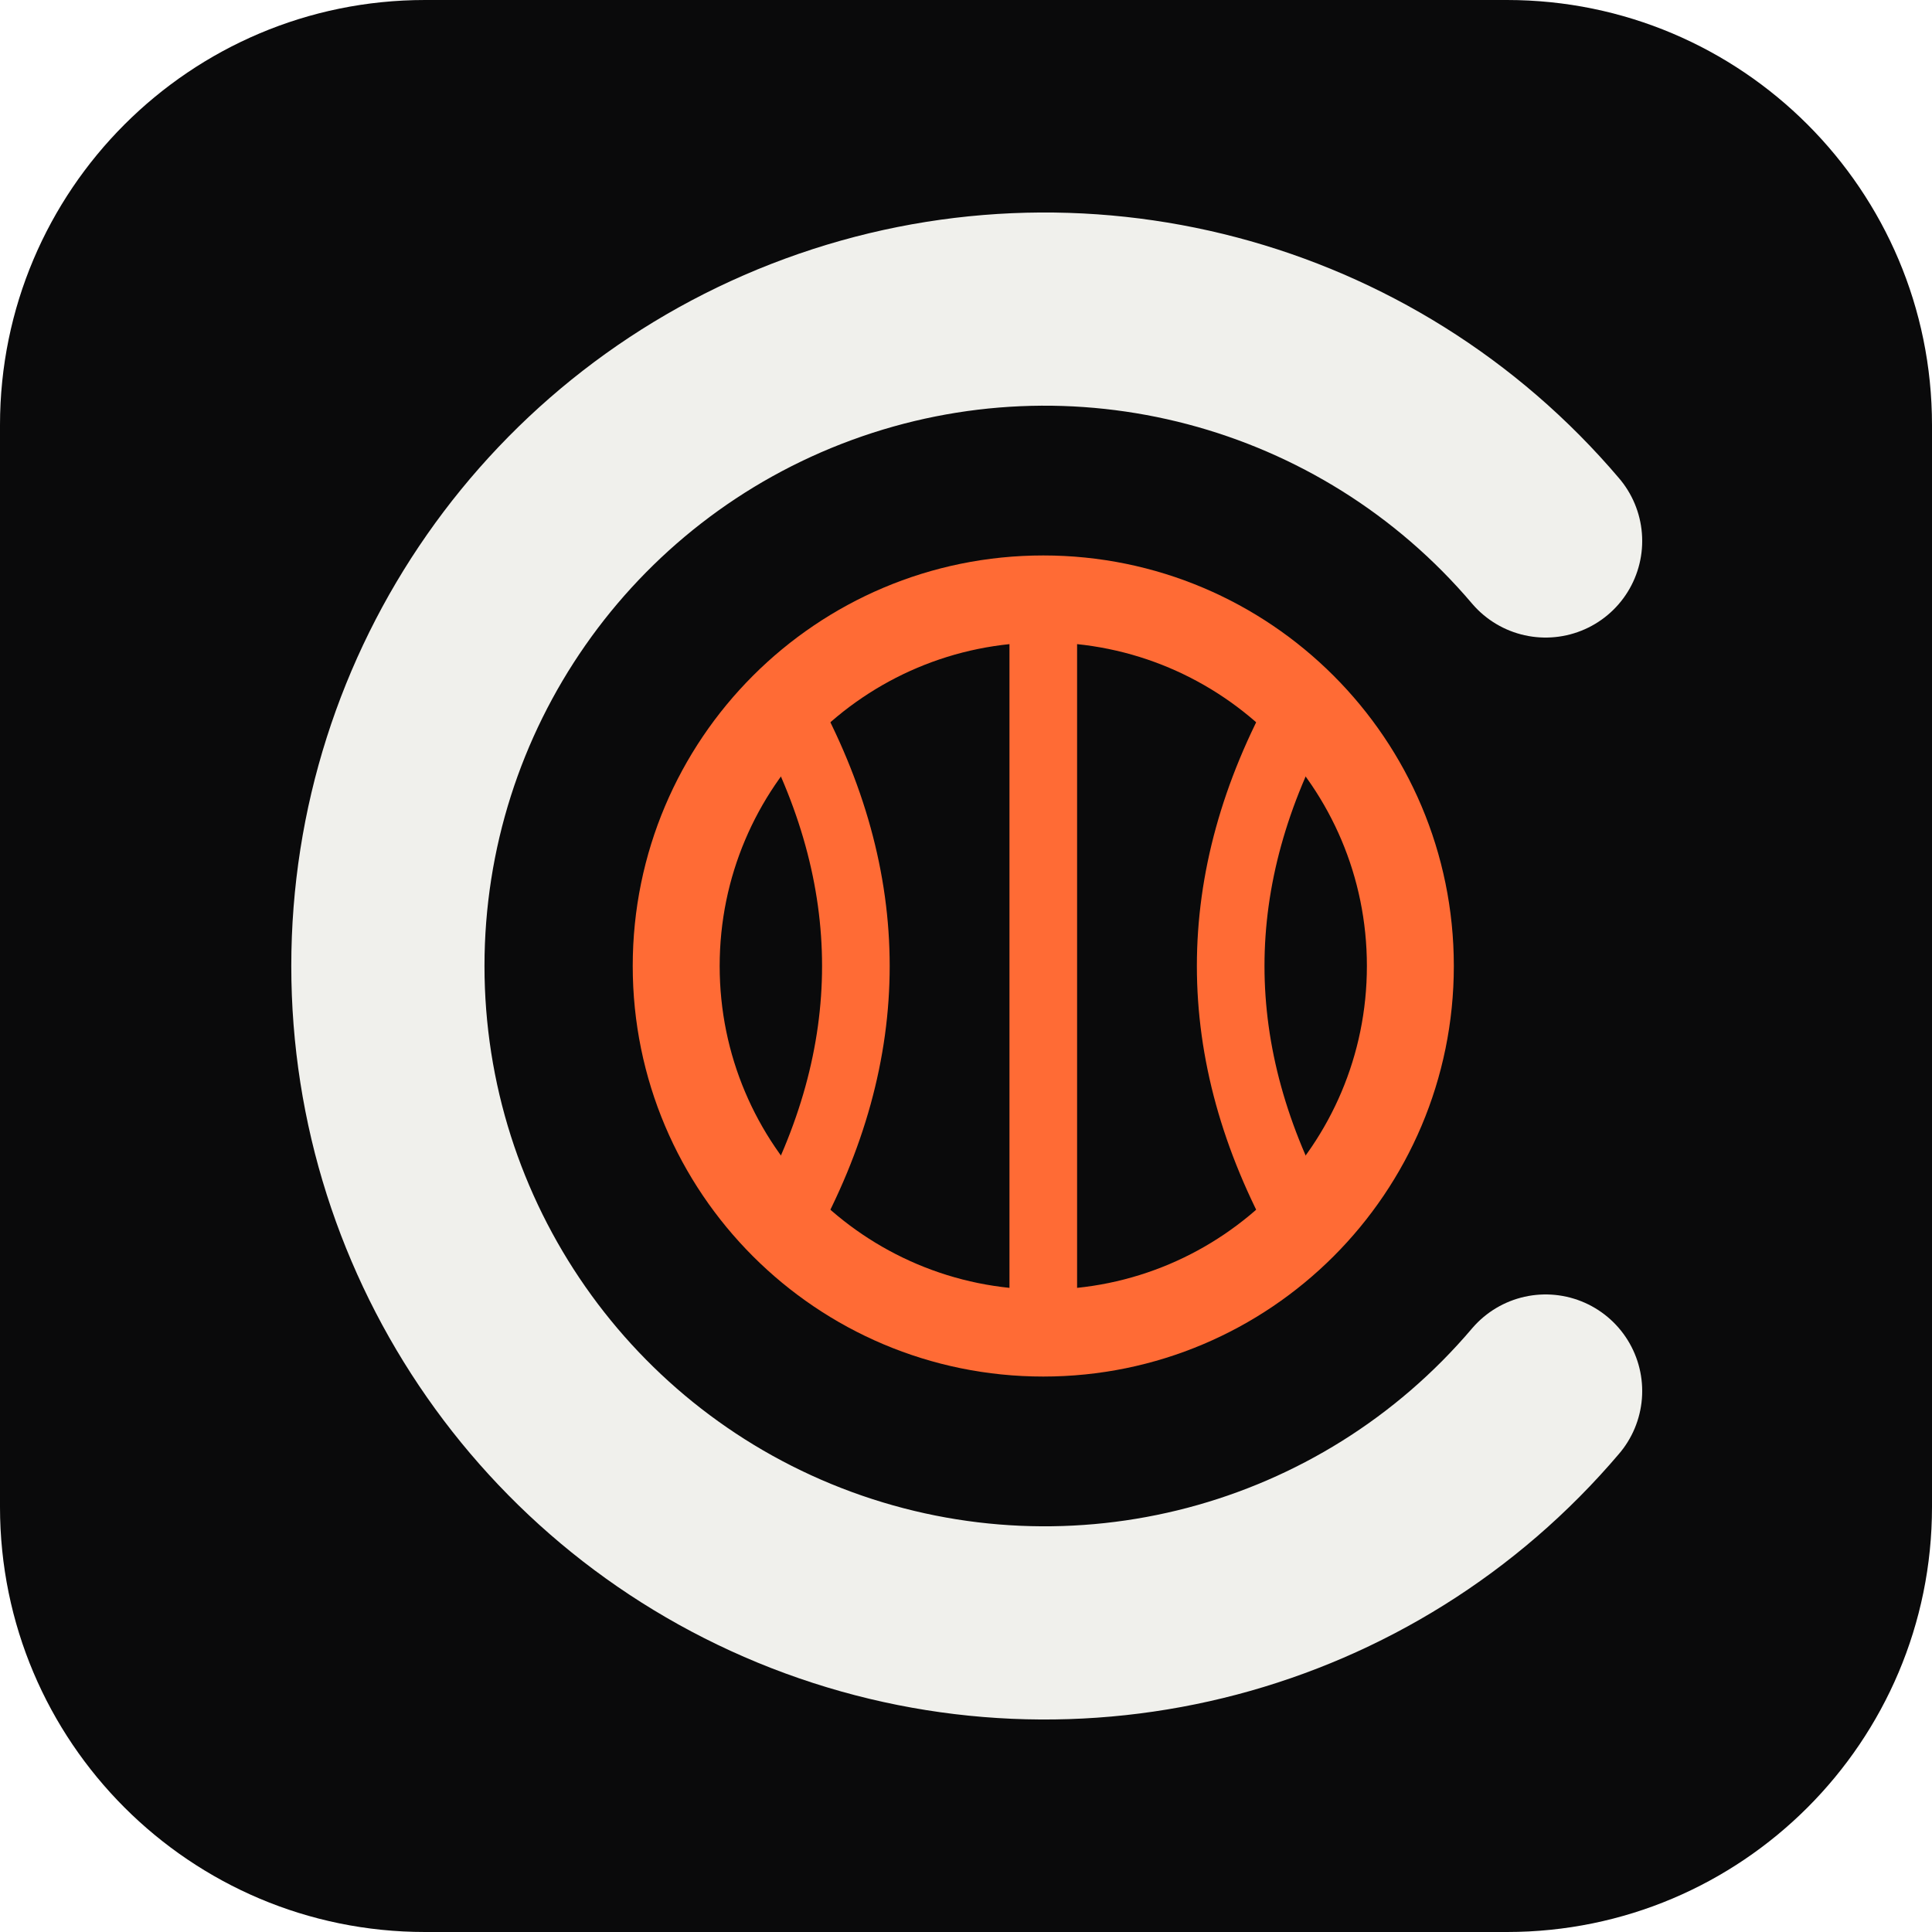
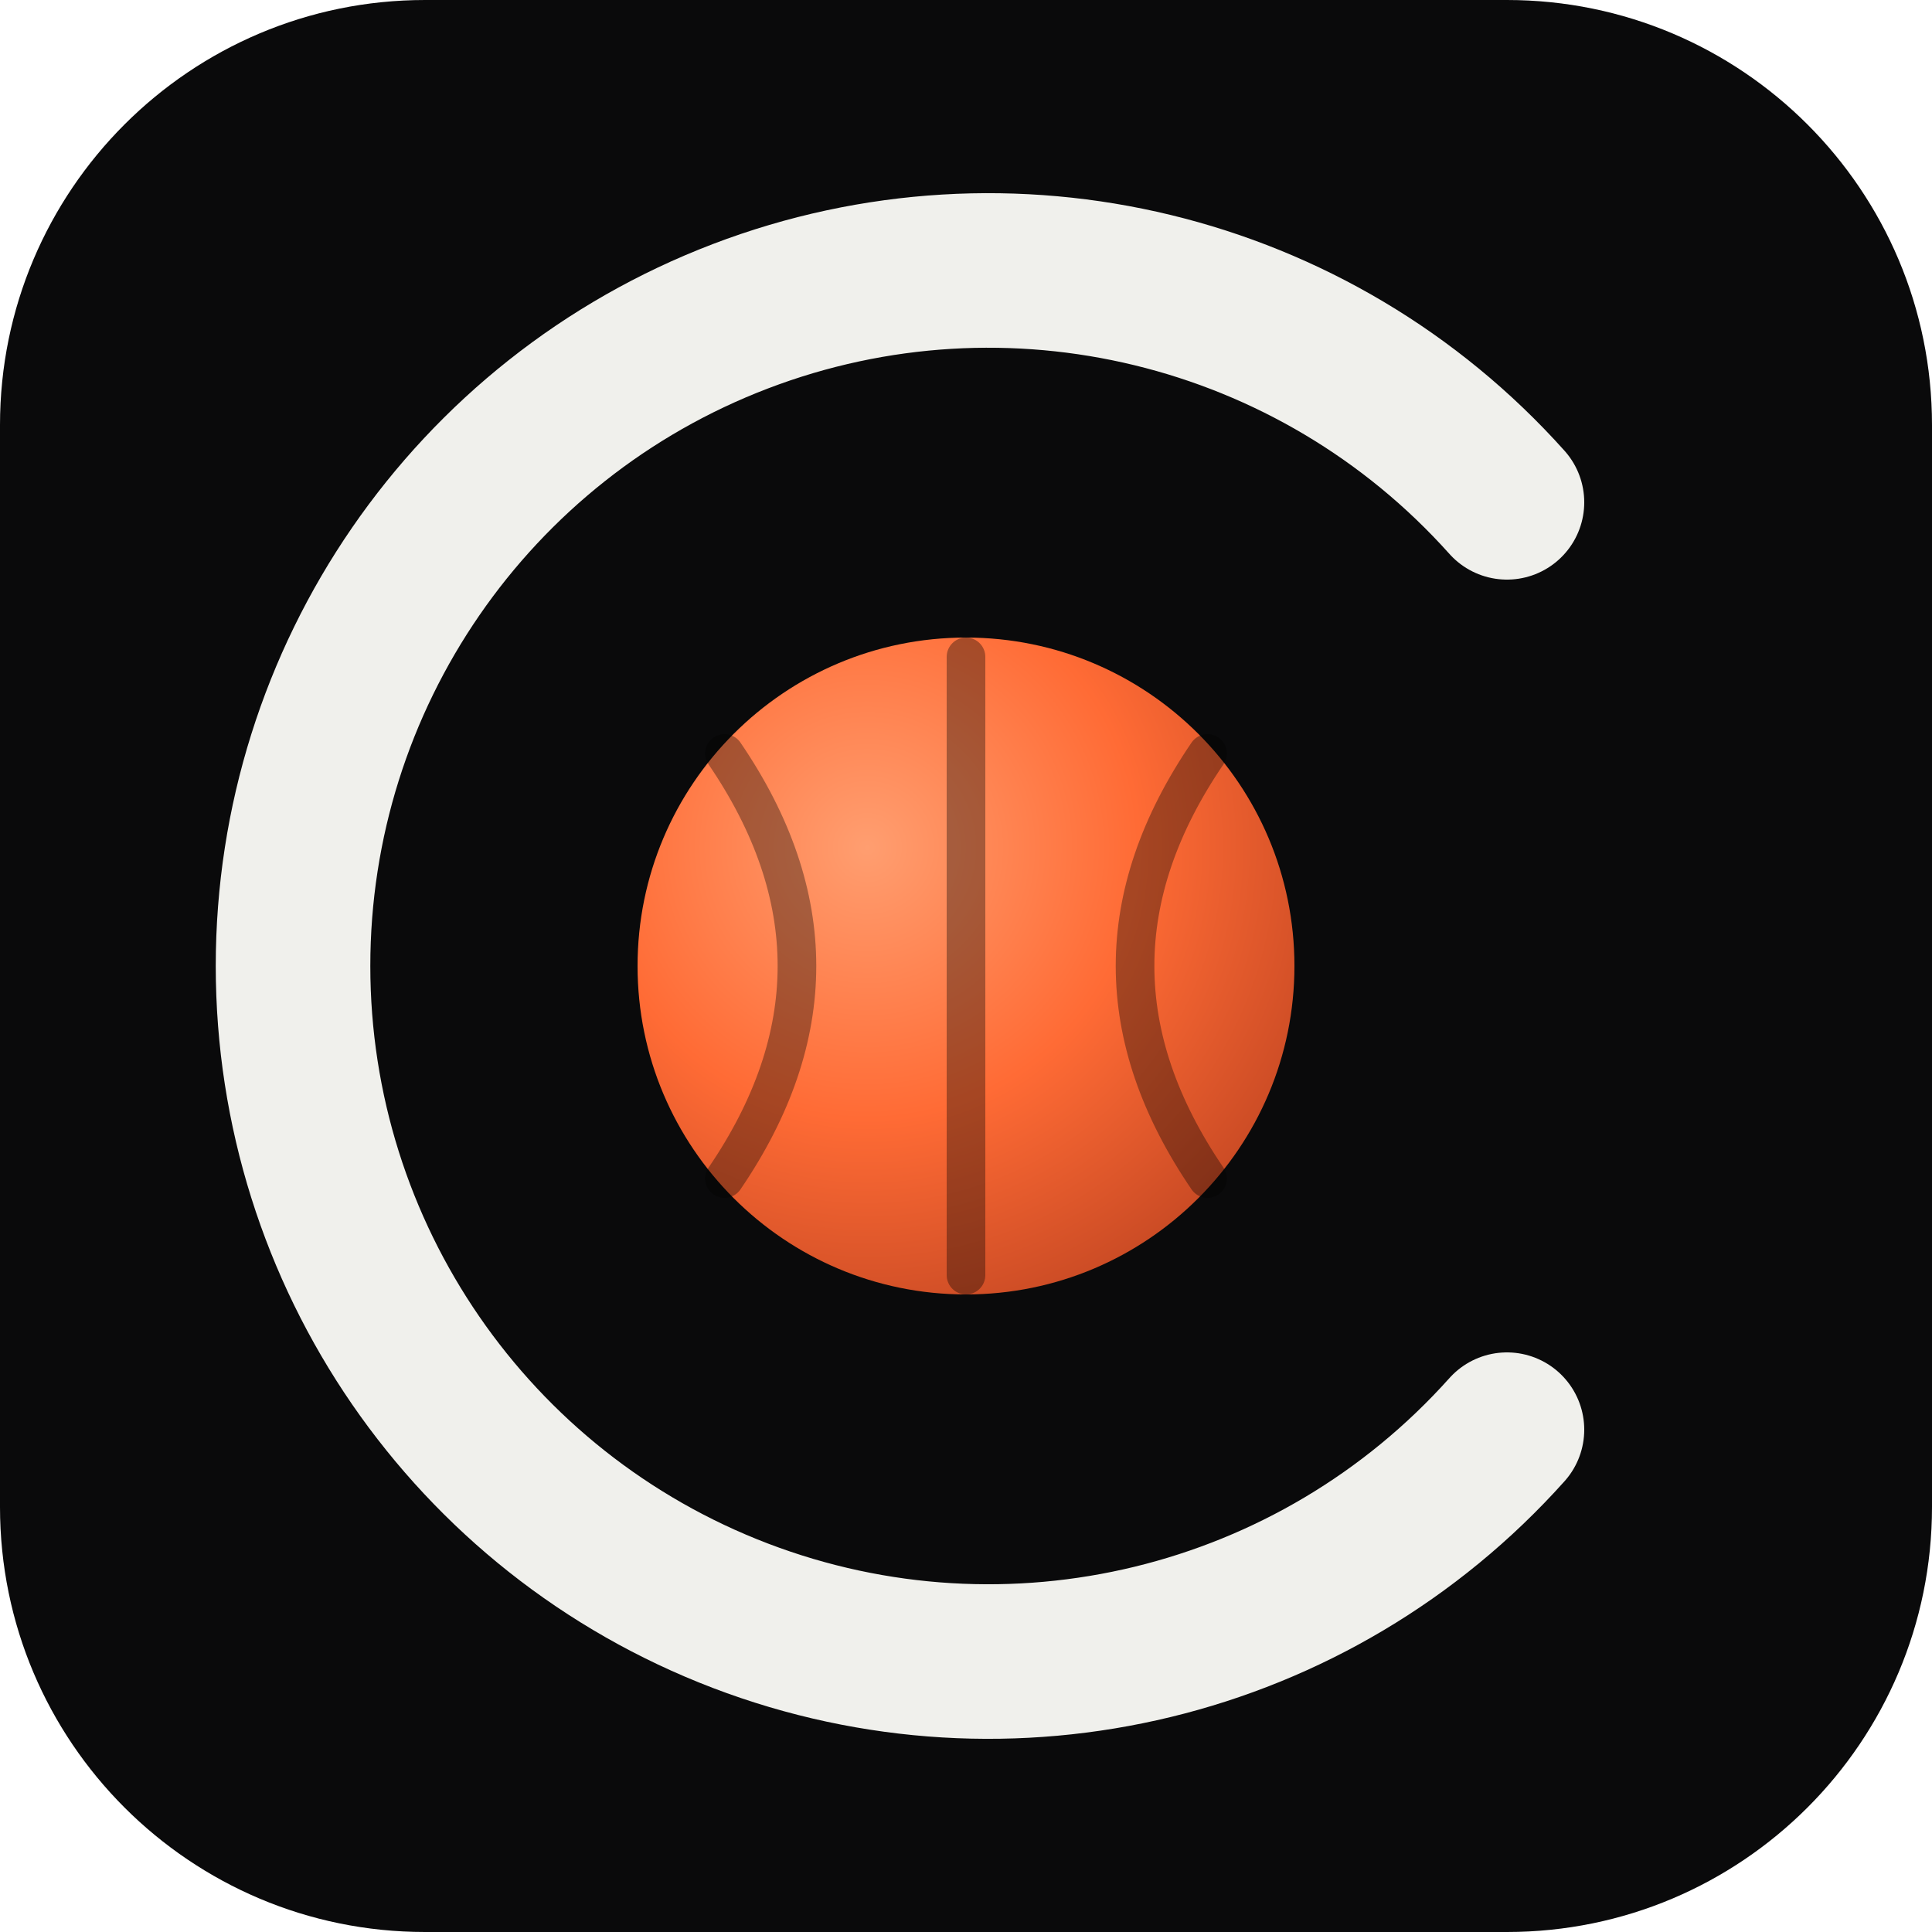
<svg xmlns="http://www.w3.org/2000/svg" viewBox="0 0 100 100">
+   <defs>
+     <radialGradient id="ballGradFavicon" cx="35%" cy="32%" r="75%">
+       <stop offset="0%" stop-color="#FF9E70" />
+       <stop offset="55%" stop-color="#FF6B35" />
+       <stop offset="100%" stop-color="#C94A24" />
+     </radialGradient>
+   </defs>
  <rect width="100" height="100" rx="22" fill="#0A0A0B" />
-   <path d="M 80 28 A 34 34 0 1 0 80 72" fill="none" stroke="#F0F0EC" stroke-width="10" stroke-linecap="round" />
-   <circle cx="54" cy="50" r="19" fill="none" stroke="#FF6B35" stroke-width="4.5" />
-   <path d="M 54 31 L 54 69" fill="none" stroke="#FF6B35" stroke-width="3.5" stroke-linecap="round" />
-   <path d="M 40.6 36.6 Q 48 50 40.6 63.4" fill="none" stroke="#FF6B35" stroke-width="3.5" stroke-linecap="round" />
-   <path d="M 67.4 36.6 Q 60 50 67.4 63.4" fill="none" stroke="#FF6B35" stroke-width="3.5" stroke-linecap="round" />
+   <path d="M 78 26 A 36 36 0 1 0 78 74" fill="none" stroke="#F0F0EC" stroke-width="8" stroke-linecap="round" />
+   <circle cx="50" cy="50" r="17" fill="url(#ballGradFavicon)" />
+   <path d="M 50 34 L 50 66" stroke="rgba(0,0,0,0.35)" stroke-width="2" stroke-linecap="round" />
+   <path d="M 37.5 39 Q 45 50 37.5 61" fill="none" stroke="rgba(0,0,0,0.35)" stroke-width="2" stroke-linecap="round" />
+   <path d="M 62.5 39 Q 55 50 62.5 61" fill="none" stroke="rgba(0,0,0,0.35)" stroke-width="2" stroke-linecap="round" />
</svg>
